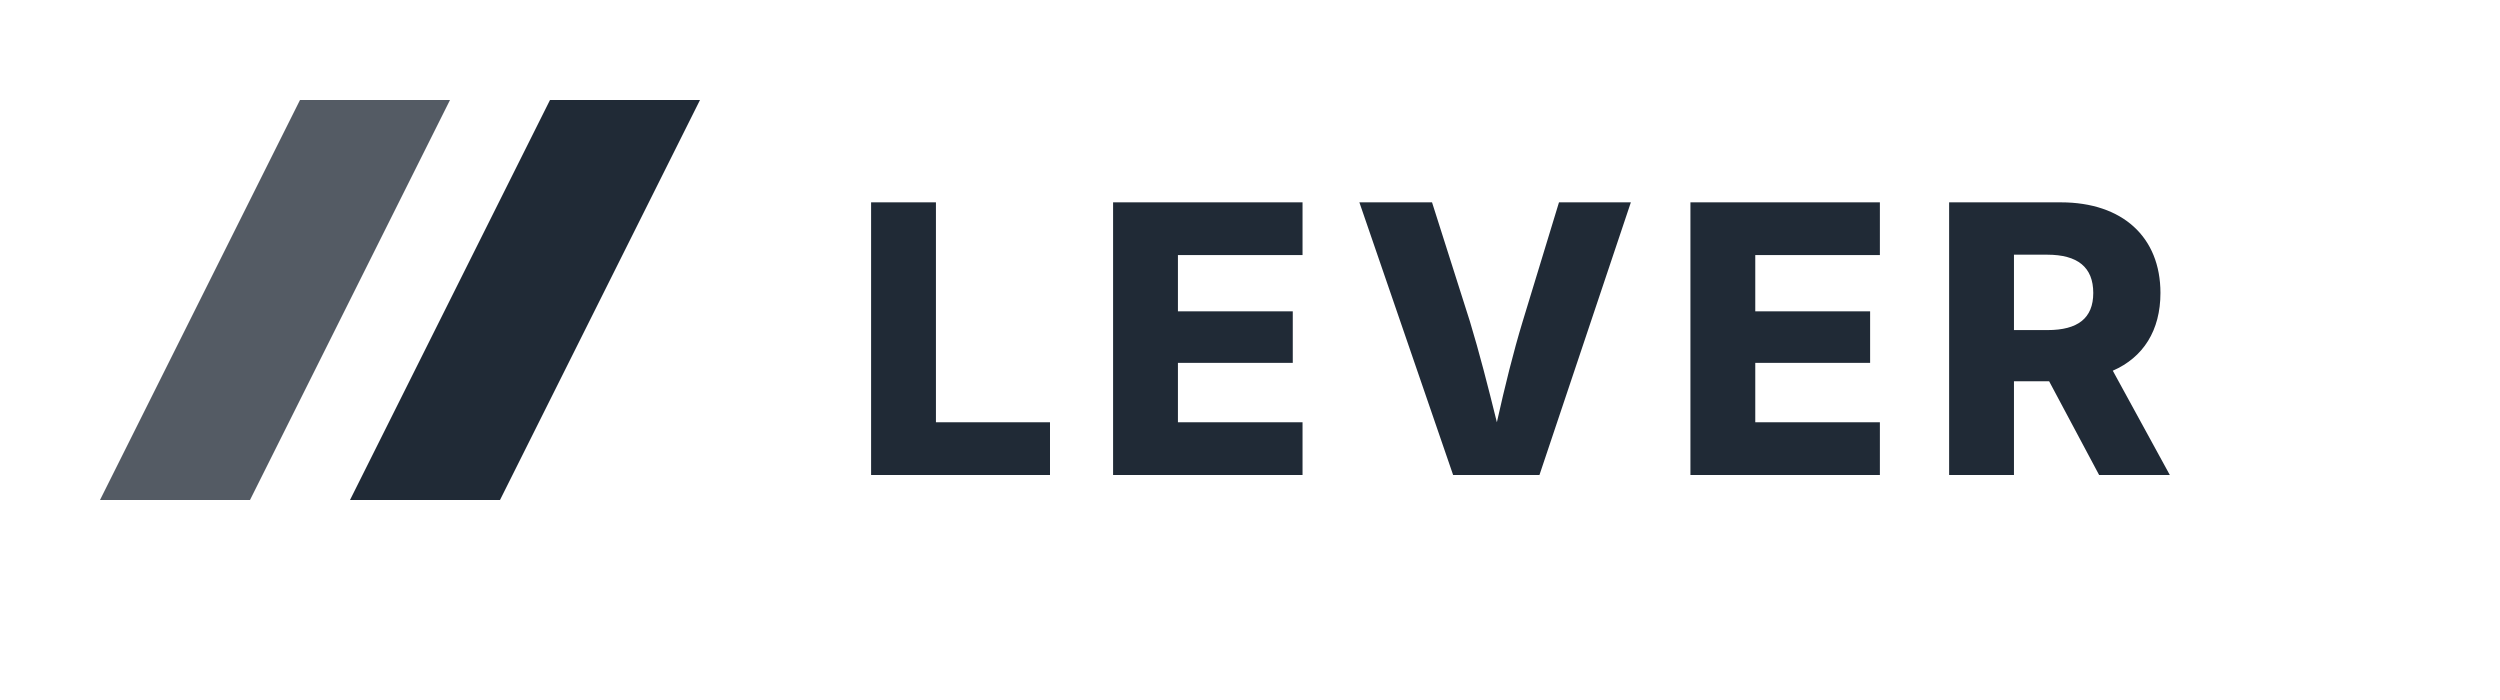
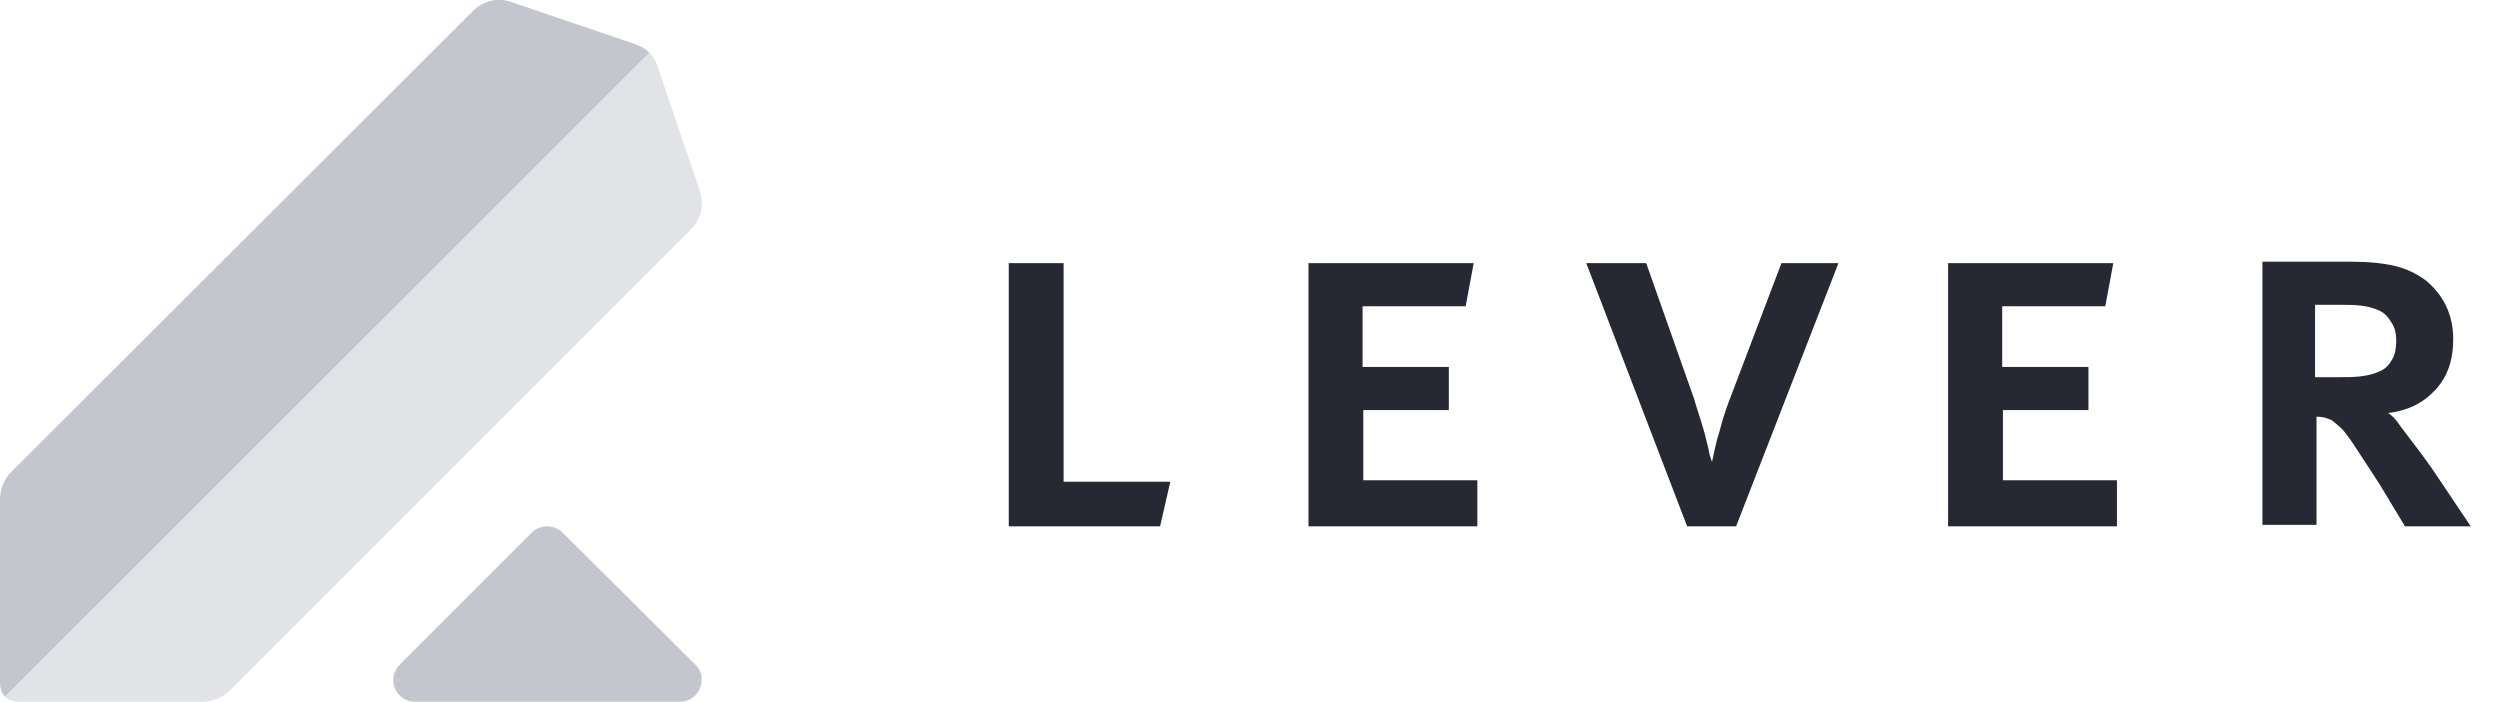
- <svg xmlns="http://www.w3.org/2000/svg" viewBox="0 0 100 28" width="100" height="28">
-   <g fill="none">
-     <path d="M4 20L12 4H18L10 20H4Z" fill="#545B64" />
-     <path d="M14 20L22 4H28L20 20H14Z" fill="#202A36" />
-     <text x="34" y="19" font-family="'Plus Jakarta Sans', -apple-system, sans-serif" font-weight="800" font-size="15" fill="#202A36" letter-spacing="0.08em">LEVER</text>
-   </g>
+ <svg xmlns="http://www.w3.org/2000/svg" version="1.1" id="Layer_1" x="0px" y="0px" viewBox="0 0 342 96" style="enable-background:new 0 0 342 96;" xml:space="preserve">
+   <style type="text/css">
+ 	.st0{fill:#C3C6CC;}
+ 	.st1{fill:#E1E3E6;}
+ 	.st2{fill:#262933;}
+ </style>
+   <path class="st0" d="M95.1,90.9L77,72.9c-1.2-1.2-3.1-1.2-4.3,0L54.7,90.9c-1.9,1.9-0.6,5.1,2.1,5.1H93C95.7,96,97,92.7,95.1,90.9z" />
+   <path class="st1" d="M95.7,26L90,9.2c-0.3-0.9-0.7-1.5-1.2-2.1L0.7,95.3C1.2,95.8,1.9,96,2.6,96h25c1.4,0,2.7-0.5,3.8-1.5l63.1-63.1  C95.9,30,96.4,27.9,95.7,26z" />
+   <path class="st0" d="M86.8,6L70,0.3c-1.9-0.7-3.9-0.2-5.3,1.2L1.5,64.6c-1,1-1.5,2.4-1.5,3.8v25c0,0.7,0.2,1.4,0.7,1.9L88.8,7.2  C88.3,6.6,87.6,6.3,86.8,6z" />
+   <path class="st2" d="M327.8,46.6c0,1.2-0.2,2.1-0.7,2.8c-0.4,0.7-1,1.2-1.8,1.5c-0.7,0.3-1.6,0.5-2.5,0.6c-0.9,0.1-1.9,0.1-2.8,0.1  h-3.3v-9.9h3.6c0.8,0,1.7,0,2.6,0.1c0.9,0.1,1.7,0.3,2.4,0.6c0.7,0.3,1.3,0.8,1.7,1.5C327.6,44.7,327.8,45.5,327.8,46.6z M329,72h9  l-4.9-7.3c-0.8-1.2-1.7-2.4-2.6-3.6c-0.9-1.2-1.6-2.1-2.2-2.9c-0.5-0.8-1.1-1.4-1.6-1.7c2.6-0.3,4.7-1.3,6.4-3.1  c1.7-1.8,2.5-4.1,2.5-7c0-3.2-1.2-5.9-3.7-8c-1.2-0.9-2.6-1.6-4.2-2c-1.7-0.4-3.7-0.6-6.1-0.6h-12.1v36h7.4V57  c0.8,0,1.5,0.2,2.1,0.5c0.5,0.4,1,0.8,1.5,1.3c0.5,0.6,1.1,1.4,1.8,2.5c0.7,1.1,1.8,2.7,3.2,4.9L329,72z M266.5,72h23.1v-6.3H274  v-9.6h11.7v-5.9h-11.8v-8.3H288l1.1-5.9h-22.6V72z M237.5,72l14-36h-7.8l-7.1,18.7c-0.3,0.8-0.6,1.6-0.9,2.6c-0.3,1-0.5,1.9-0.8,2.8  c-0.2,0.9-0.4,1.6-0.5,2.2l-0.2,0.9l-0.3-0.9c-0.1-0.6-0.3-1.4-0.5-2.2c-0.2-0.9-0.5-1.8-0.8-2.8c-0.3-1-0.6-1.8-0.8-2.6L225.2,36  H217l13.8,36H237.5z M179,72h23.1v-6.3h-15.6v-9.6h11.7v-5.9h-11.8v-8.3h14.1l1.1-5.9H179V72z M158.7,72l1.4-6.1h-14.6V36H138v36  H158.7z" />
</svg>
